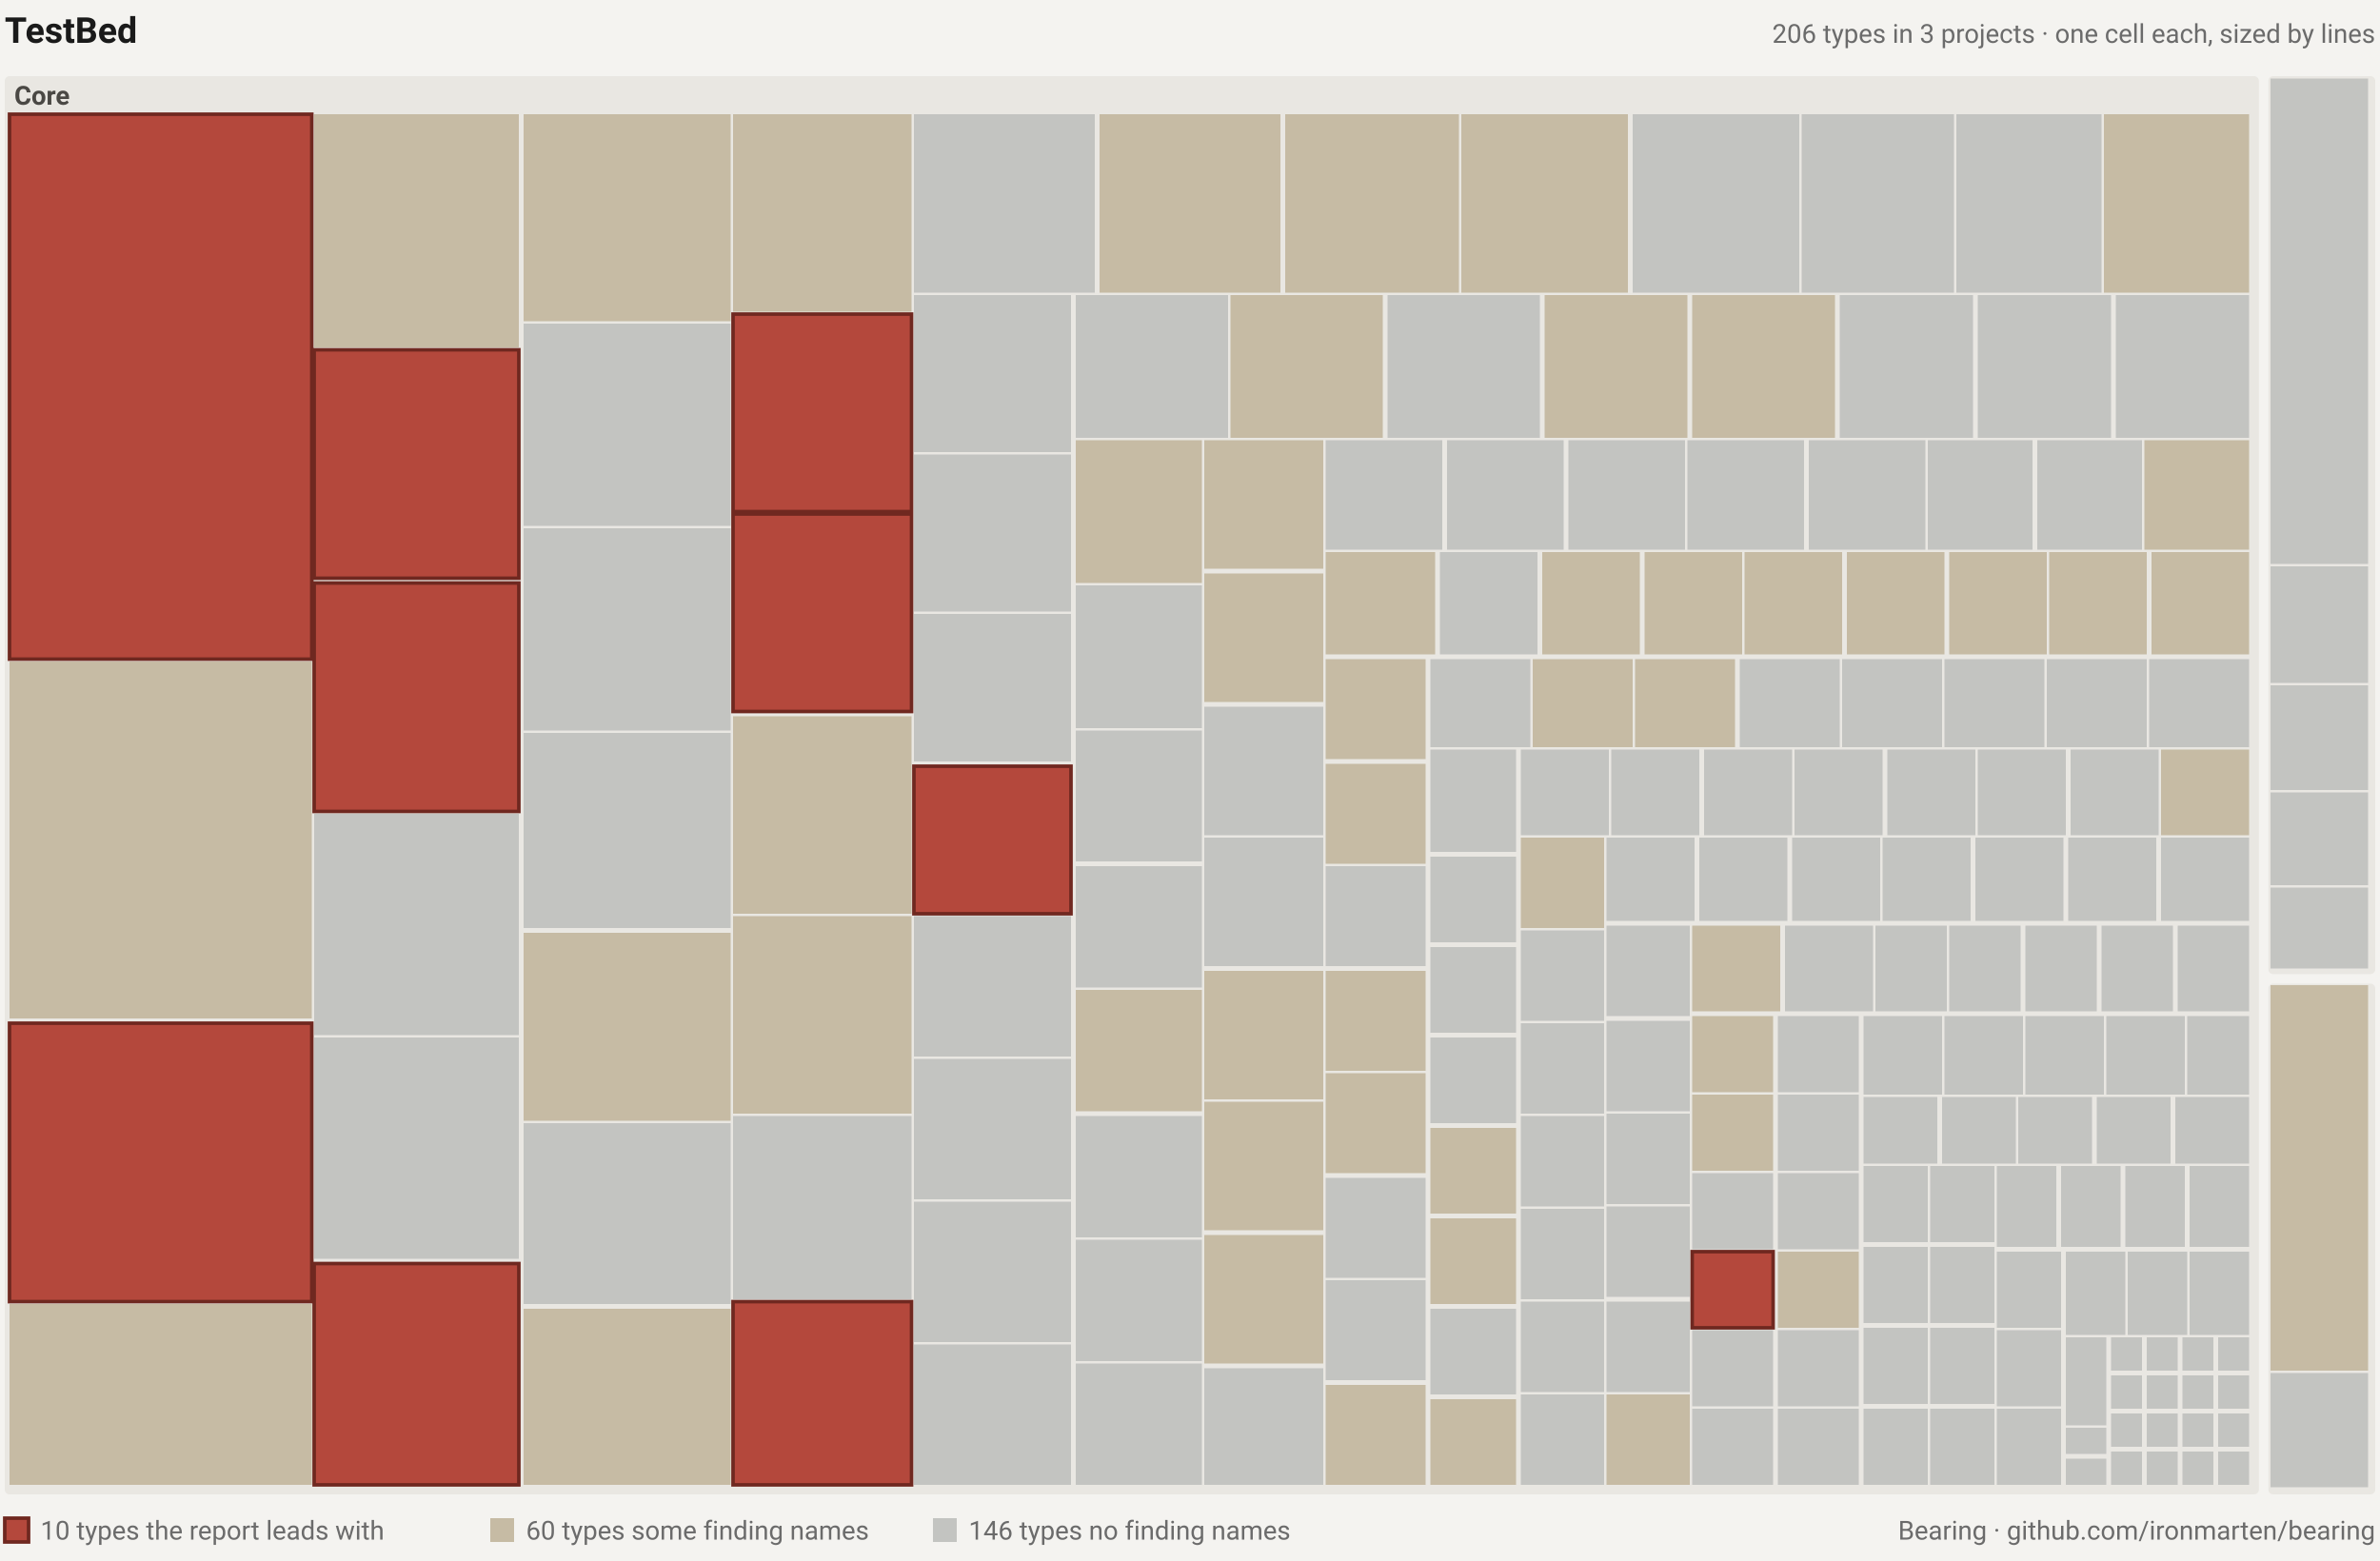
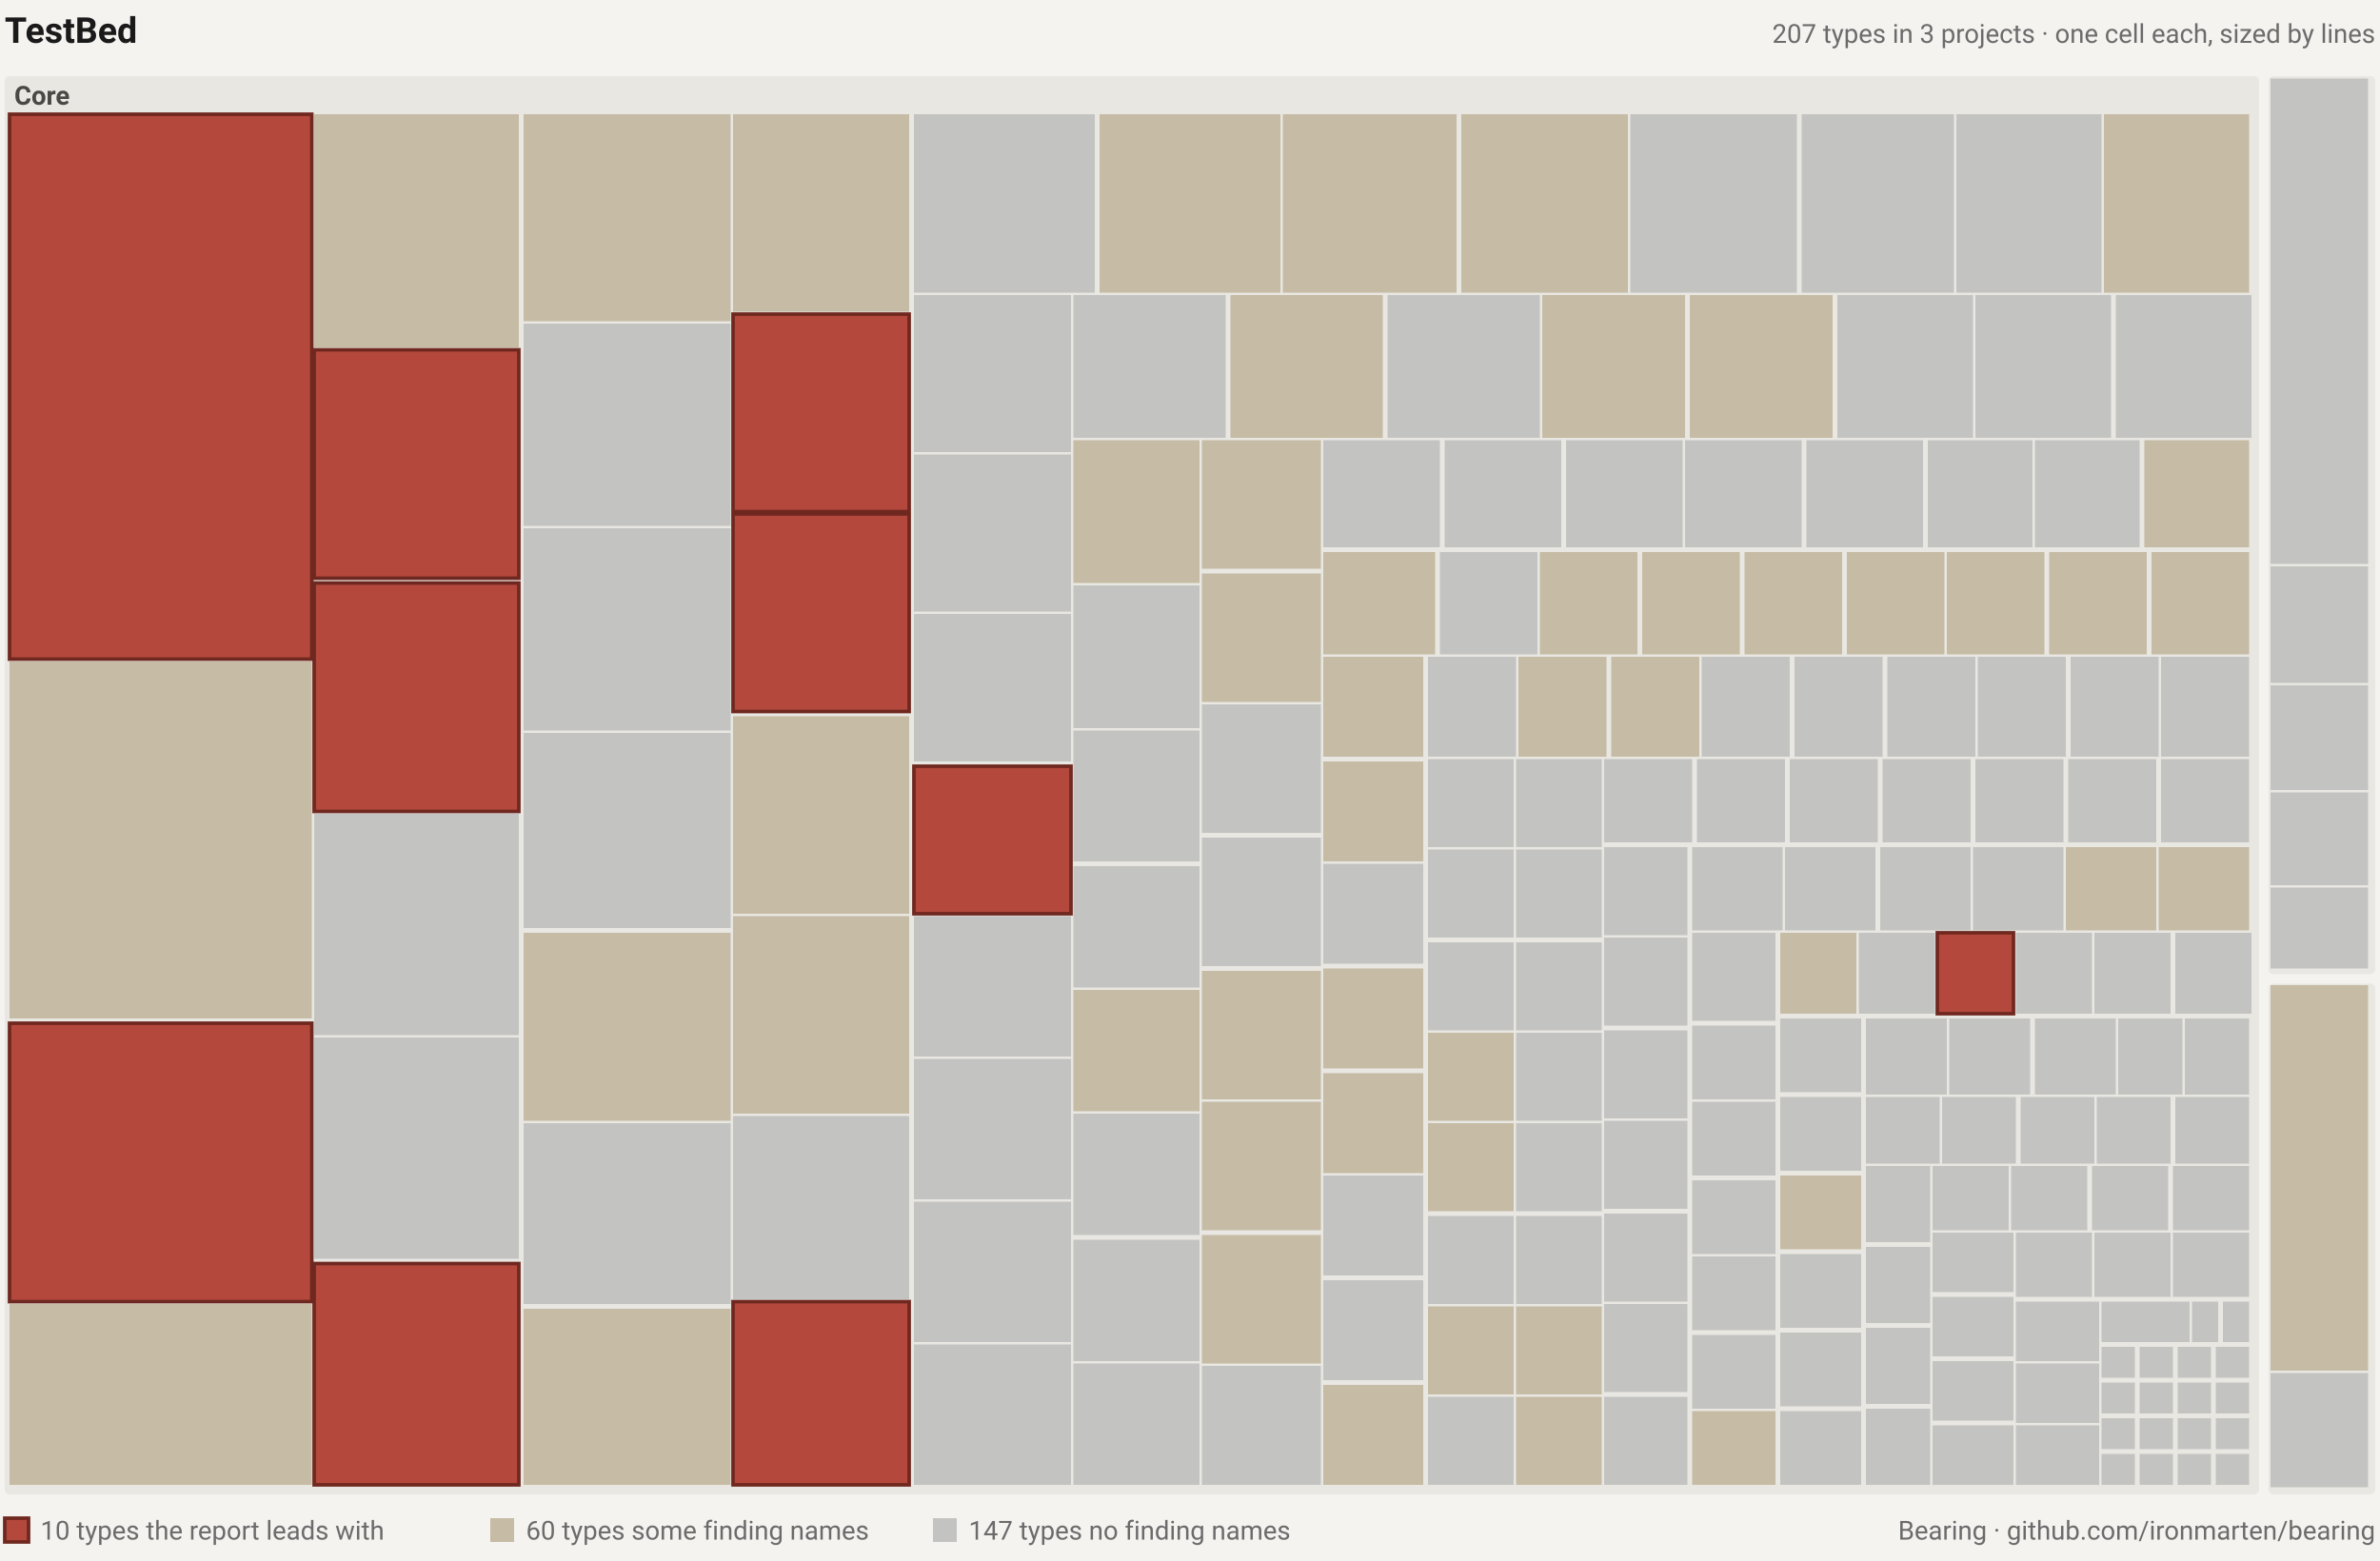
<svg xmlns="http://www.w3.org/2000/svg" class="mo" viewBox="0 0 1000 656" width="1000" height="656" font-family="system-ui,-apple-system,Segoe UI,Roboto,sans-serif">
  <style>
.mo .bg{fill:#f4f3f0}
.mo .bl{fill:#e9e7e2}
.mo .c{fill:#c3c4c1}
.mo .n{fill:#c6bba4}
.mo .f{fill:#b4483c;stroke:#6f2820;stroke-width:1.5}
.mo .pn{font-size:11px;font-weight:600;fill:#4a4844}
.mo .ti{font-size:15px;font-weight:600;fill:#1a1a1a}
.mo .lg{font-size:11px;fill:#6b6b6b}
@media(prefers-color-scheme:dark){.mo .bg{fill:#16171a}.mo .bl{fill:#212329}.mo .c{fill:#42454b}.mo .n{fill:#4d4738}.mo .f{fill:#d9615a;stroke:#f2b3ae}.mo .pn{fill:#a9a7a2}.mo .ti{fill:#e9e8e6}.mo .lg{fill:#9a9a97}}
</style>
  <rect class="bg" width="1000" height="656" />
  <text class="ti" x="2" y="18">TestBed</text>
-   <text class="lg" x="998" y="18" text-anchor="end">206 types in 3 projects · one cell each, sized by lines</text>
-   <rect class="bl" x="2" y="32" width="947.098" height="596" rx="2" />
+   <text class="lg" x="998" y="18" text-anchor="end">207 types in 3 projects · one cell each, sized by lines</text>
+   <rect class="bl" x="2" y="32" width="947.179" height="596" rx="2" />
  <text class="pn" x="6" y="44">Core</text>
-   <rect class="bl" x="953.098" y="32" width="44.902" height="377.356" rx="2" />
-   <rect class="bl" x="953.098" y="413.356" width="44.902" height="214.644" rx="2" />
-   <path class="c" d="M132 342h86v93h-86zM132 436h86v93h-86zM220 136h87v85h-87zM220 222h87v85h-87zM220 308h87v82h-87zM220 472h87v76h-87zM308 469h75v77h-75zM384 48h76v75h-76zM686 48h70v75h-70zM757 48h64v75h-64zM822 48h61v75h-61zM384 124h66v66h-66zM384 191h66v66h-66zM384 258h66v62h-66zM384 385h66v59h-66zM384 445h66v59h-66zM384 505h66v59h-66zM384 565h66v59h-66zM452 124h64v60h-64zM583 124h64v60h-64zM773 124h56v60h-56zM831 124h56v60h-56zM889 124h56v60h-56zM452 246h53v60h-53zM452 307h53v55h-53zM452 364h53v51h-53zM452 469h53v51h-53zM452 521h53v51h-53zM452 573h53v51h-53zM506 297h50v54h-50zM506 352h50v54h-50zM506 575h50v49h-50zM557 185h49v46h-49zM608 185h49v46h-49zM659 185h49v46h-49zM709 185h49v46h-49zM760 185h49v46h-49zM810 185h44v46h-44zM856 185h44v46h-44zM605 232h41v43h-41zM557 364h42v42h-42zM557 495h42v42h-42zM557 538h42v42h-42zM601 277h42v37h-42zM731 277h42v37h-42zM774 277h42v37h-42zM817 277h42v37h-42zM860 277h42v37h-42zM903 277h42v37h-42zM601 315h36v43h-36zM601 360h36v36h-36zM601 398h36v36h-36zM601 436h36v36h-36zM601 550h36v36h-36zM639 315h37v36h-37zM677 315h37v36h-37zM716 315h37v36h-37zM754 315h37v36h-37zM793 315h37v36h-37zM831 315h37v36h-37zM870 315h37v36h-37zM639 391h35v38h-35zM639 430h35v38h-35zM639 469h35v38h-35zM639 508h35v38h-35zM639 547h35v38h-35zM639 586h35v38h-35zM675 352h37v35h-37zM714 352h37v35h-37zM753 352h37v35h-37zM791 352h37v35h-37zM830 352h37v35h-37zM869 352h37v35h-37zM908 352h37v35h-37zM675 389h35v38h-35zM675 429h35v38h-35zM675 468h35v38h-35zM675 507h35v38h-35zM675 547h35v38h-35zM750 389h37v36h-37zM788 389h30v36h-30zM819 389h30v36h-30zM851 389h30v36h-30zM883 389h30v36h-30zM915 389h30v36h-30zM711 493h34v32h-34zM711 559h34v32h-34zM711 592h34v32h-34zM747 427h34v32h-34zM747 460h34v32h-34zM747 493h34v32h-34zM747 559h34v32h-34zM747 592h34v32h-34zM783 427h33v33h-33zM817 427h33v33h-33zM851 427h33v33h-33zM885 427h33v33h-33zM919 427h26v33h-26zM783 461h31v28h-31zM816 461h31v28h-31zM848 461h31v28h-31zM881 461h31v28h-31zM914 461h31v28h-31zM783 490h27v32h-27zM783 524h27v32h-27zM783 558h27v32h-27zM783 592h27v32h-27zM811 490h27v32h-27zM811 524h27v32h-27zM811 558h27v32h-27zM811 592h27v32h-27zM839 490h25v34h-25zM866 490h25v34h-25zM893 490h25v34h-25zM920 490h25v34h-25zM839 526h27v32h-27zM839 559h27v32h-27zM839 592h27v32h-27zM868 526h25v35h-25zM894 526h25v35h-25zM920 526h25v35h-25zM868 562h17v37h-17zM868 600h17v11h-17zM868 613h17v11h-17zM887 562h13v14h-13zM902 562h13v14h-13zM917 562h13v14h-13zM932 562h13v14h-13zM887 578h13v14h-13zM887 594h13v14h-13zM887 610h13v14h-13zM902 578h13v14h-13zM917 578h13v14h-13zM932 578h13v14h-13zM902 594h13v14h-13zM902 610h13v14h-13zM917 594h13v14h-13zM932 594h13v14h-13zM917 610h13v14h-13zM932 610h13v14h-13zM954 33h41v204h-41zM954 238h41v49h-41zM954 288h41v44h-41zM954 333h41v39h-41zM954 373h41v34h-41zM954 577h41v48h-41z" />
-   <path class="n" d="M4 278h127v150h-127zM4 548h127v76h-127zM132 48h86v98h-86zM220 48h87v87h-87zM220 392h87v79h-87zM220 550h87v74h-87zM308 48h75v83h-75zM308 301h75v83h-75zM308 385h75v83h-75zM462 48h76v75h-76zM540 48h73v75h-73zM614 48h70v75h-70zM884 48h61v75h-61zM517 124h64v60h-64zM649 124h60v60h-60zM711 124h60v60h-60zM452 185h53v60h-53zM452 416h53v51h-53zM506 185h50v54h-50zM506 241h50v54h-50zM506 408h50v54h-50zM506 463h50v54h-50zM506 519h50v54h-50zM901 185h44v46h-44zM557 232h46v43h-46zM648 232h41v43h-41zM691 232h41v43h-41zM733 232h41v43h-41zM776 232h41v43h-41zM819 232h41v43h-41zM861 232h41v43h-41zM904 232h41v43h-41zM557 277h42v42h-42zM557 321h42v42h-42zM557 408h42v42h-42zM557 451h42v42h-42zM557 582h42v42h-42zM644 277h42v37h-42zM687 277h42v37h-42zM601 474h36v36h-36zM601 512h36v36h-36zM601 588h36v36h-36zM908 315h37v36h-37zM639 352h35v38h-35zM675 586h35v38h-35zM711 389h37v36h-37zM711 427h34v32h-34zM711 460h34v32h-34zM747 526h34v32h-34zM954 414h41v162h-41z" />
-   <path class="f" d="M4 48h127v229h-127zM4 430h127v117h-127zM132 147h86v96h-86zM132 245h86v96h-86zM132 531h86v93h-86zM308 132h75v83h-75zM308 216h75v83h-75zM308 547h75v77h-75zM384 322h66v62h-66zM711 526h34v32h-34z" />
+   <rect class="bl" x="953.179" y="32" width="44.821" height="377.356" rx="2" />
+   <rect class="bl" x="953.179" y="413.356" width="44.821" height="214.644" rx="2" />
+   <path class="c" d="M132 342h86v93h-86zM132 436h86v93h-86zM220 136h87v85h-87zM220 222h87v85h-87zM220 308h87v82h-87zM220 472h87v76h-87zM308 469h74v77h-74zM384 48h76v75h-76zM685 48h70v75h-70zM757 48h64v75h-64zM822 48h61v75h-61zM384 124h66v66h-66zM384 191h66v66h-66zM384 258h66v62h-66zM384 385h66v59h-66zM384 445h66v59h-66zM384 505h66v59h-66zM384 565h66v59h-66zM451 124h64v60h-64zM583 124h64v60h-64zM772 124h57v60h-57zM830 124h57v60h-57zM889 124h57v60h-57zM451 246h53v60h-53zM451 307h53v55h-53zM451 364h53v51h-53zM451 468h53v51h-53zM451 521h53v51h-53zM451 573h53v51h-53zM505 296h50v54h-50zM505 352h50v54h-50zM505 574h50v50h-50zM556 185h49v45h-49zM607 185h49v45h-49zM658 185h49v45h-49zM708 185h49v45h-49zM759 185h49v45h-49zM810 185h44v45h-44zM855 185h44v45h-44zM605 232h41v43h-41zM556 363h42v42h-42zM556 494h42v42h-42zM556 538h42v42h-42zM600 276h37v42h-37zM715 276h37v42h-37zM754 276h37v42h-37zM793 276h37v42h-37zM831 276h37v42h-37zM870 276h37v42h-37zM908 276h37v42h-37zM600 319h36v37h-36zM600 357h36v37h-36zM600 396h36v37h-36zM600 511h36v37h-36zM600 587h36v37h-36zM637 319h36v37h-36zM637 357h36v37h-36zM637 396h36v37h-36zM637 434h36v37h-36zM637 472h36v37h-36zM637 511h36v37h-36zM674 319h37v35h-37zM713 319h37v35h-37zM752 319h37v35h-37zM791 319h37v35h-37zM830 319h37v35h-37zM869 319h37v35h-37zM908 319h37v35h-37zM674 356h35v37h-35zM674 394h35v37h-35zM674 433h35v37h-35zM674 471h35v37h-35zM674 510h35v37h-35zM674 548h35v37h-35zM674 587h35v37h-35zM711 356h38v35h-38zM750 356h38v35h-38zM790 356h38v35h-38zM829 356h38v35h-38zM711 392h35v37h-35zM711 431h35v31h-35zM711 463h35v31h-35zM711 496h35v31h-35zM711 528h35v31h-35zM711 561h35v31h-35zM781 392h32v34h-32zM847 392h32v34h-32zM880 392h32v34h-32zM914 392h32v34h-32zM748 428h34v31h-34zM748 461h34v31h-34zM748 527h34v31h-34zM748 560h34v31h-34zM748 593h34v31h-34zM784 428h34v32h-34zM819 428h34v32h-34zM855 428h34v32h-34zM890 428h27v32h-27zM918 428h27v32h-27zM784 461h31v28h-31zM816 461h31v28h-31zM849 461h31v28h-31zM881 461h31v28h-31zM914 461h31v28h-31zM784 490h27v32h-27zM784 524h27v32h-27zM784 558h27v32h-27zM784 592h27v32h-27zM812 490h32v27h-32zM845 490h32v27h-32zM879 490h32v27h-32zM913 490h32v27h-32zM812 518h34v25h-34zM812 545h34v25h-34zM812 572h34v25h-34zM812 599h34v25h-34zM847 518h32v27h-32zM880 518h32v27h-32zM913 518h32v27h-32zM847 547h35v25h-35zM847 573h35v25h-35zM847 599h35v25h-35zM883 547h37v17h-37zM921 547h11v17h-11zM934 547h11v17h-11zM883 566h14v13h-14zM883 581h14v13h-14zM883 596h14v13h-14zM883 611h14v13h-14zM899 566h14v13h-14zM915 566h14v13h-14zM931 566h14v13h-14zM899 581h14v13h-14zM899 596h14v13h-14zM899 611h14v13h-14zM915 581h14v13h-14zM931 581h14v13h-14zM915 596h14v13h-14zM915 611h14v13h-14zM931 596h14v13h-14zM931 611h14v13h-14zM954 33h41v204h-41zM954 238h41v49h-41zM954 288h41v44h-41zM954 333h41v39h-41zM954 373h41v34h-41zM954 577h41v48h-41z" />
+   <path class="n" d="M4 278h127v150h-127zM4 548h127v76h-127zM132 48h86v98h-86zM220 48h87v87h-87zM220 392h87v79h-87zM220 550h87v74h-87zM308 48h74v83h-74zM308 301h74v83h-74zM308 385h74v83h-74zM462 48h76v75h-76zM539 48h73v75h-73zM614 48h70v75h-70zM884 48h61v75h-61zM517 124h64v60h-64zM648 124h60v60h-60zM710 124h60v60h-60zM451 185h53v60h-53zM451 416h53v51h-53zM505 185h50v54h-50zM505 241h50v54h-50zM505 408h50v54h-50zM505 463h50v54h-50zM505 519h50v54h-50zM901 185h44v45h-44zM556 232h47v43h-47zM647 232h41v43h-41zM690 232h41v43h-41zM733 232h41v43h-41zM776 232h41v43h-41zM818 232h41v43h-41zM861 232h41v43h-41zM904 232h41v43h-41zM556 276h42v42h-42zM556 320h42v42h-42zM556 407h42v42h-42zM556 451h42v42h-42zM556 582h42v42h-42zM638 276h37v42h-37zM677 276h37v42h-37zM600 434h36v37h-36zM600 472h36v37h-36zM600 549h36v37h-36zM637 549h36v37h-36zM637 587h36v37h-36zM868 356h38v35h-38zM907 356h38v35h-38zM711 593h35v31h-35zM748 392h32v34h-32zM748 494h34v31h-34zM954 414h41v162h-41z" />
+   <path class="f" d="M4 48h127v229h-127zM4 430h127v117h-127zM132 147h86v96h-86zM132 245h86v96h-86zM132 531h86v93h-86zM308 132h74v83h-74zM308 216h74v83h-74zM308 547h74v77h-74zM384 322h66v62h-66zM814 392h32v34h-32z" />
  <rect class="f" x="2" y="638" width="10" height="10" />
  <text class="lg" x="17" y="647">10 types the report leads with</text>
  <rect class="n" x="206" y="638" width="10" height="10" />
  <text class="lg" x="221" y="647">60 types some finding names</text>
  <rect class="c" x="392" y="638" width="10" height="10" />
-   <text class="lg" x="407" y="647">146 types no finding names</text>
+   <text class="lg" x="407" y="647">147 types no finding names</text>
  <text class="lg" x="998" y="647" text-anchor="end">Bearing · github.com/ironmarten/bearing</text>
</svg>
